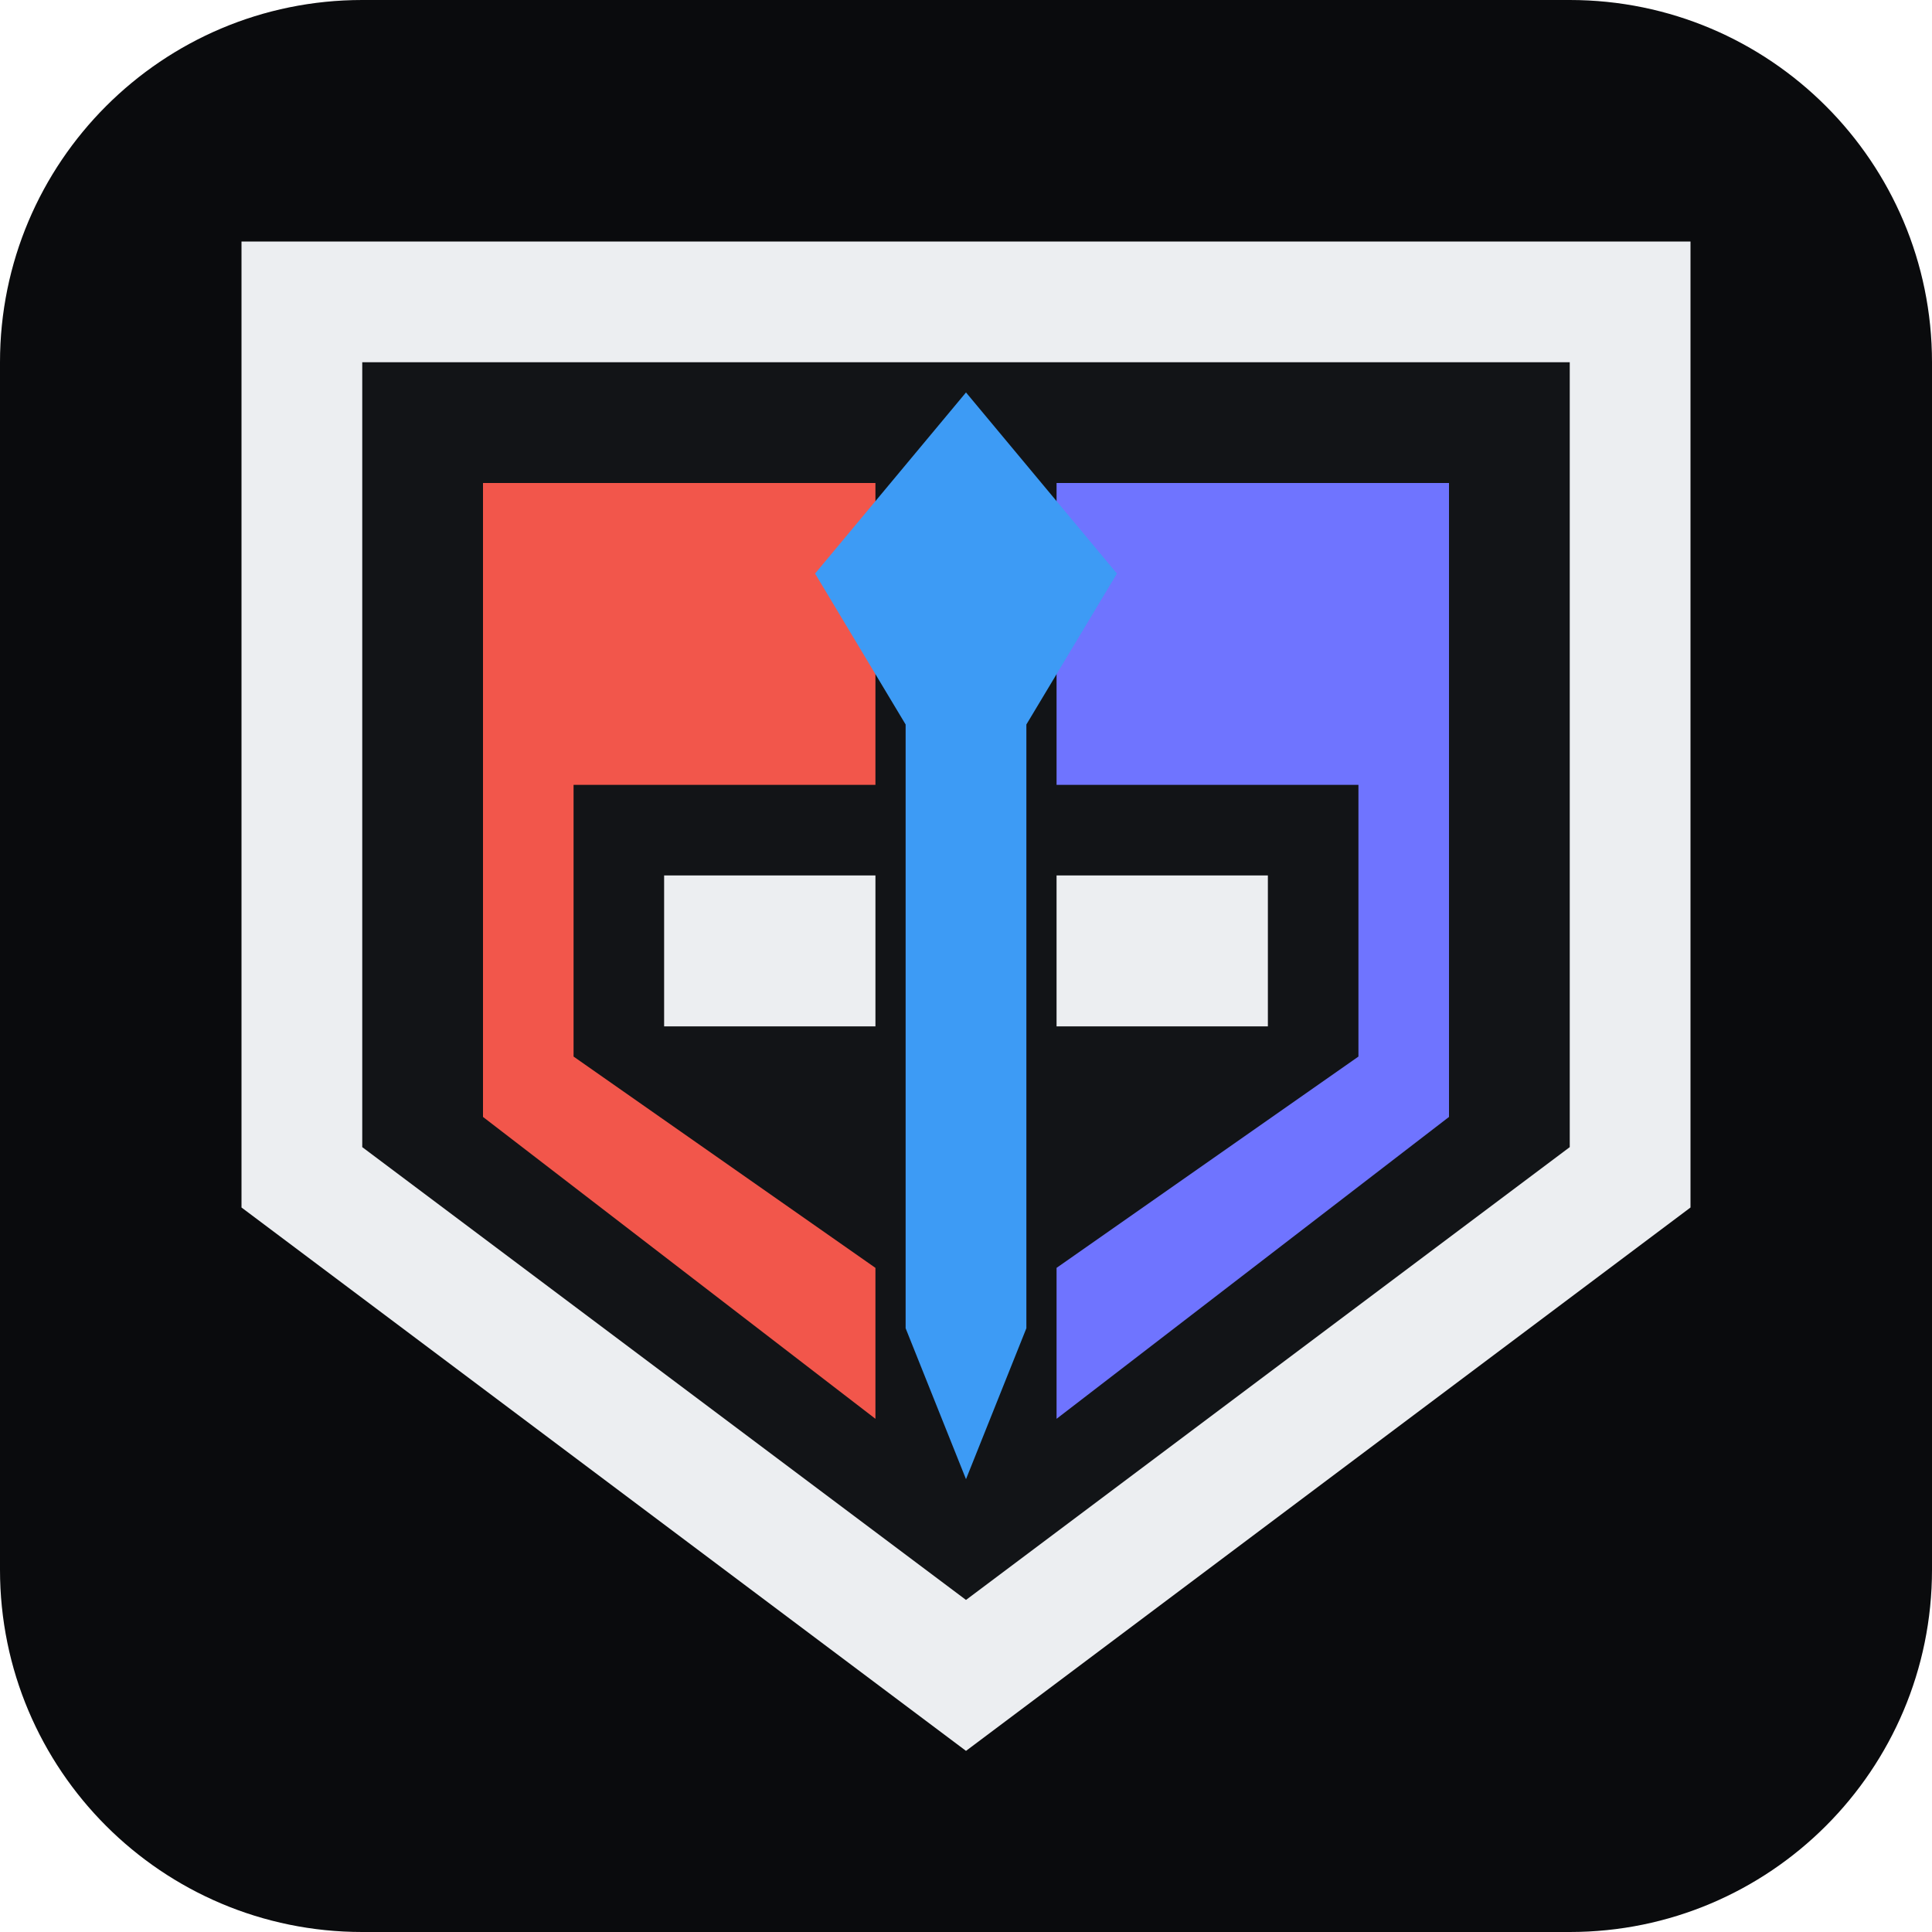
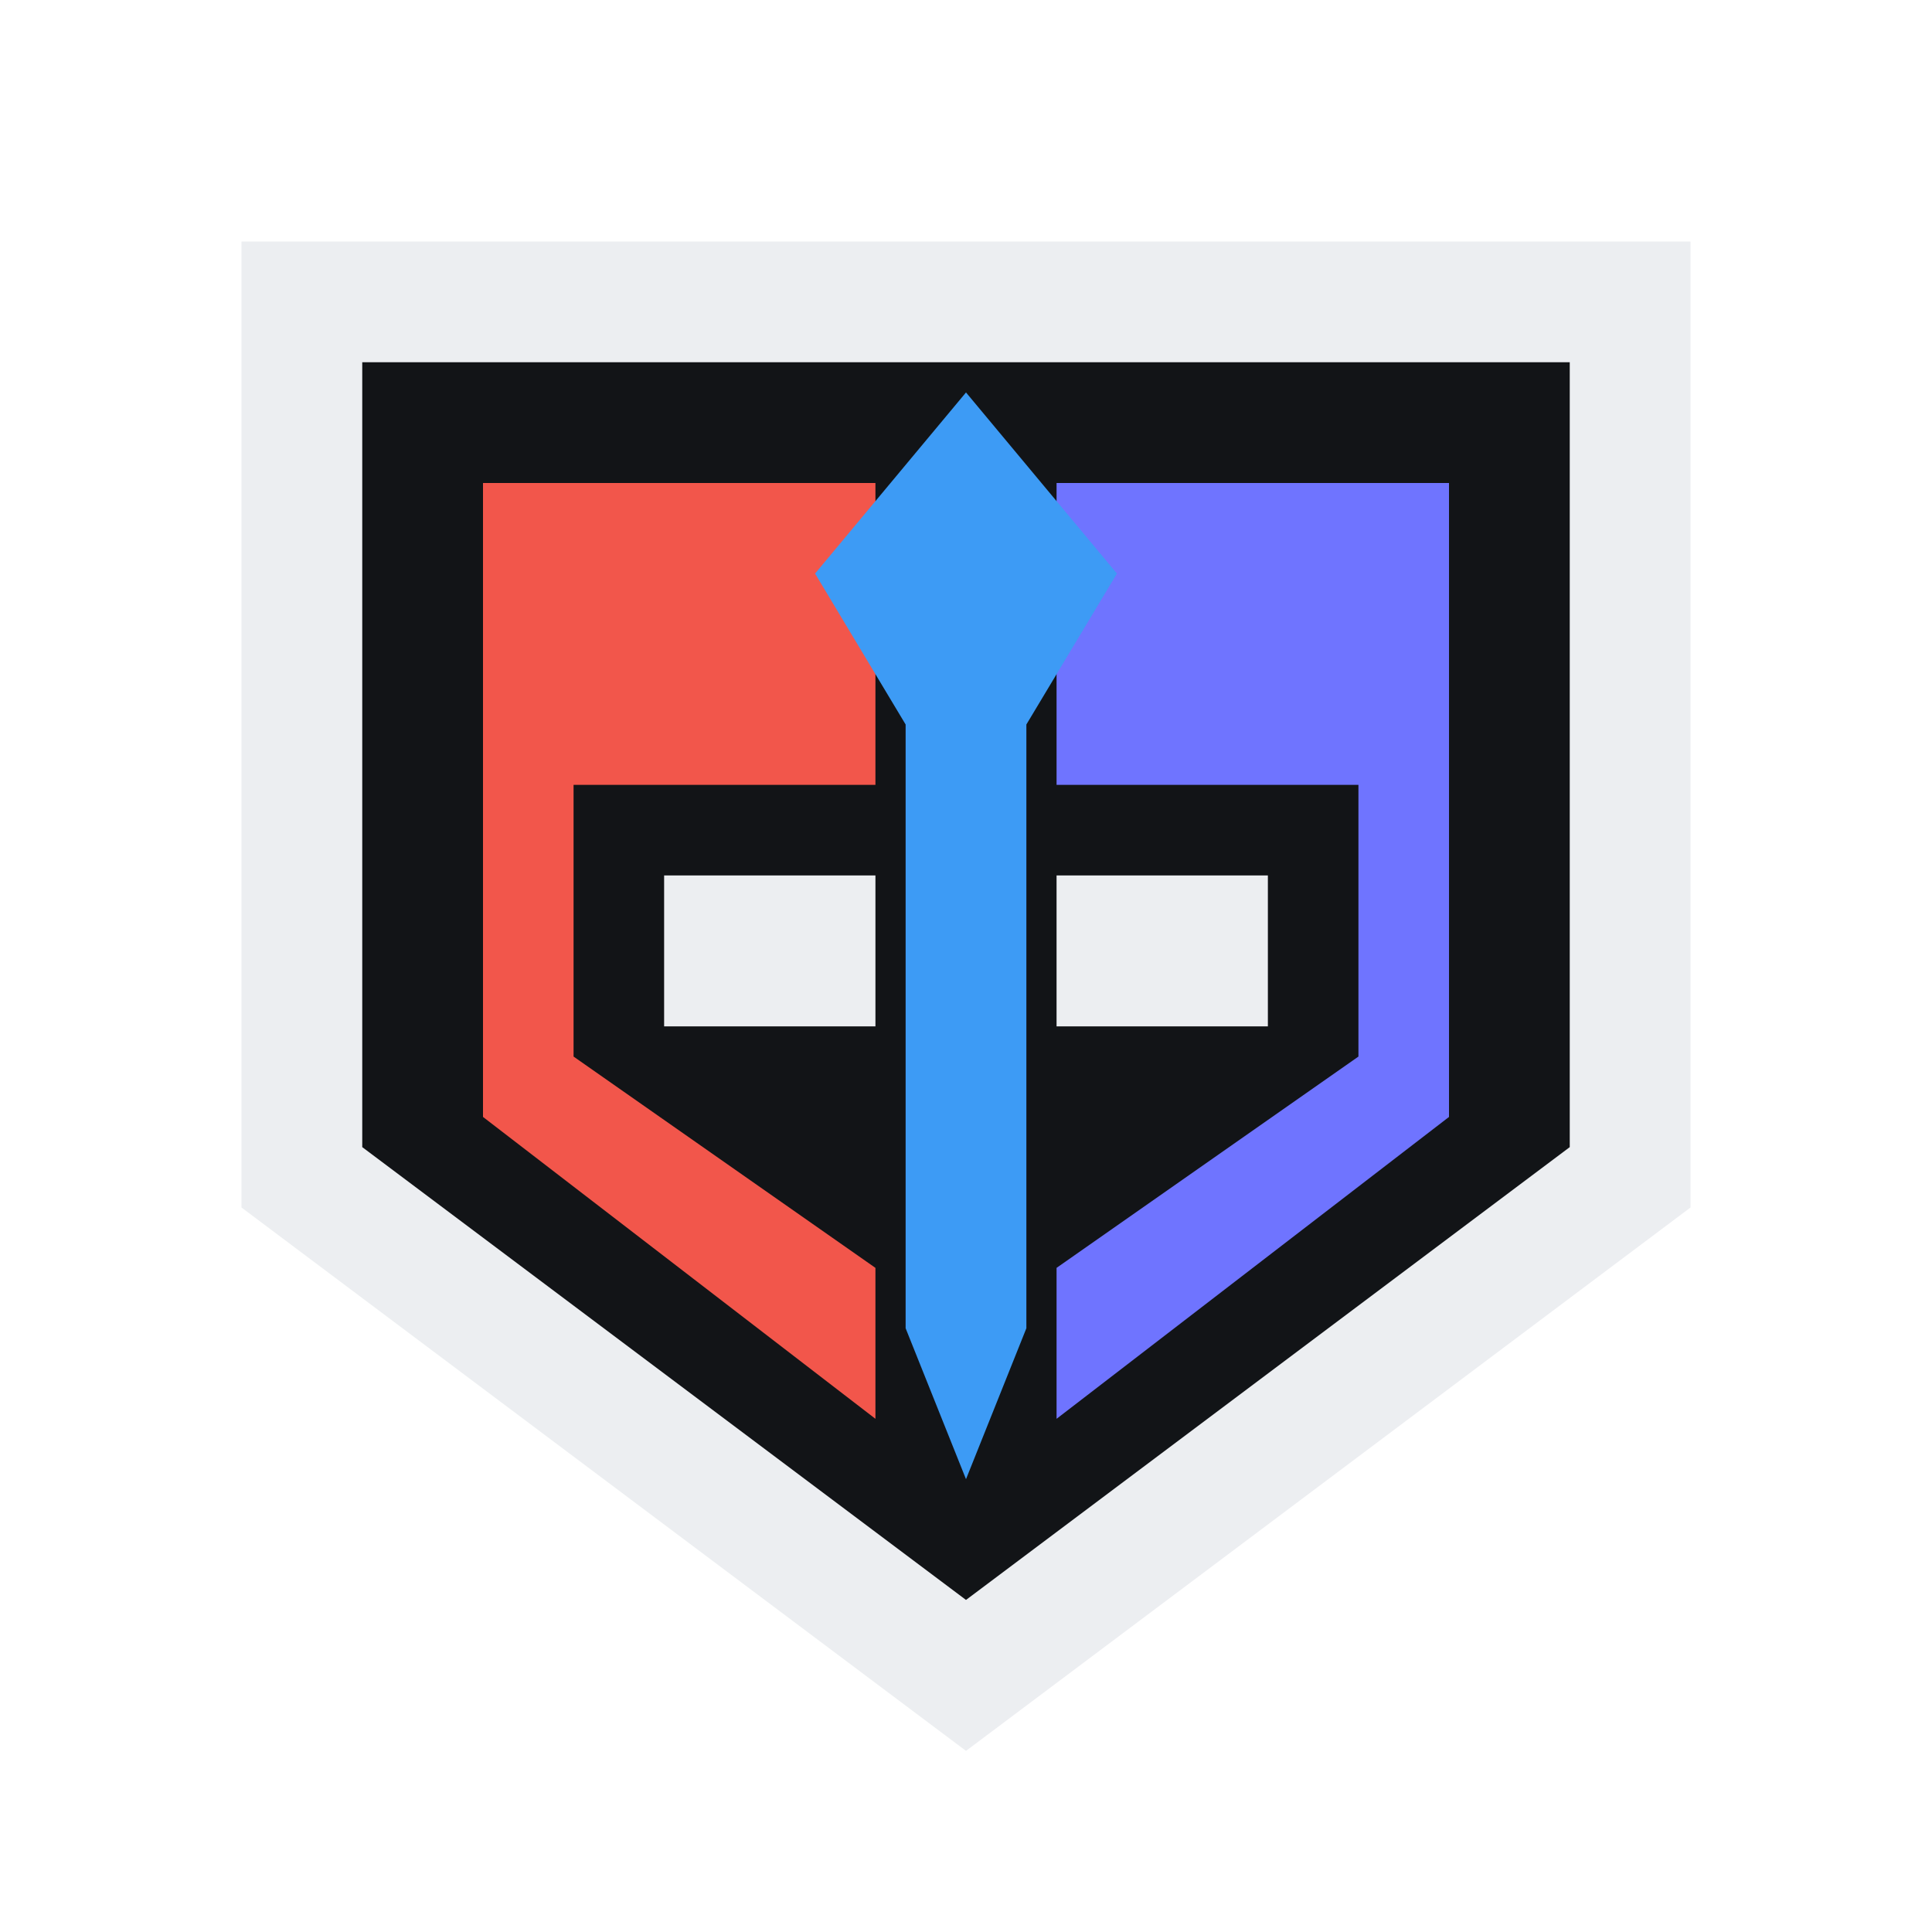
- <svg xmlns="http://www.w3.org/2000/svg" viewBox="0 0 64 64">
-   <rect width="64" height="64" rx="12" fill="#0a0b0d" />
+ <svg xmlns="http://www.w3.org/2000/svg" viewBox="0 0 64 64" role="img" aria-labelledby="title description">
  <path fill="#eceef1" d="M8 8h48v32L32 58 8 40V8Z" />
  <path fill="#121417" d="M12 12h40v26L32 53 12 38V12Z" />
  <path fill="#f2564b" d="M16 16h13v10H19v9l10 7v5L16 37V16Z" />
  <path fill="#6f74ff" d="M35 16h13v21L35 47v-5l10-7v-9H35V16Z" />
  <path fill="#3d9bf5" d="m32 13 5 6-3 5v20l-2 5-2-5V24l-3-5 5-6Z" />
  <path fill="#eceef1" d="M22 29h7v5h-7zm13 0h7v5h-7z" />
</svg>
